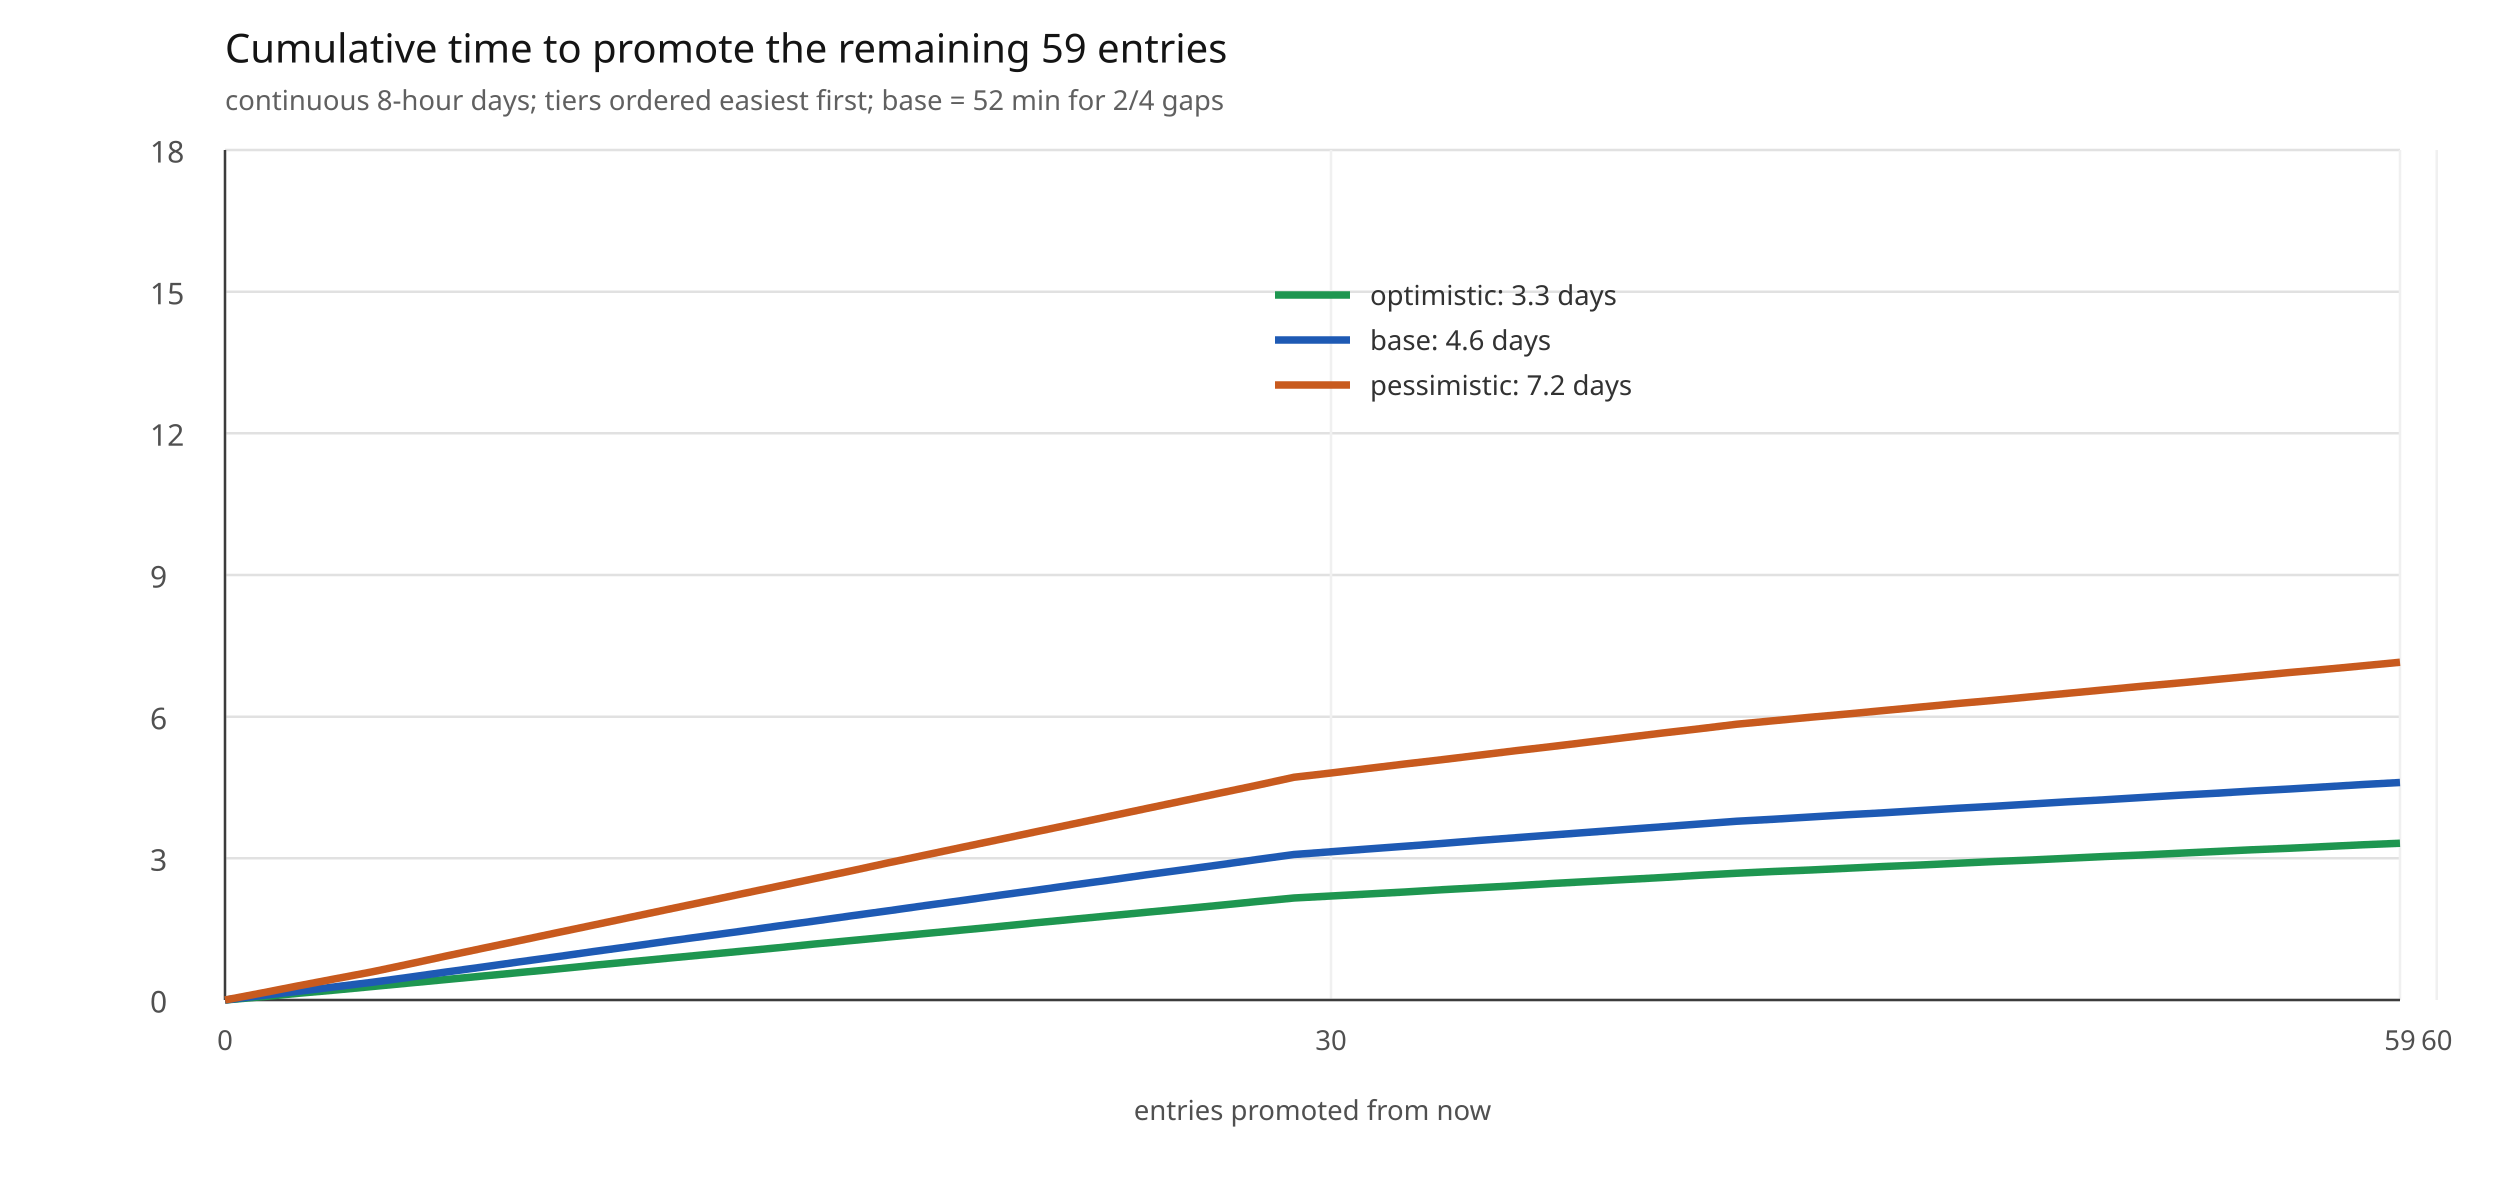
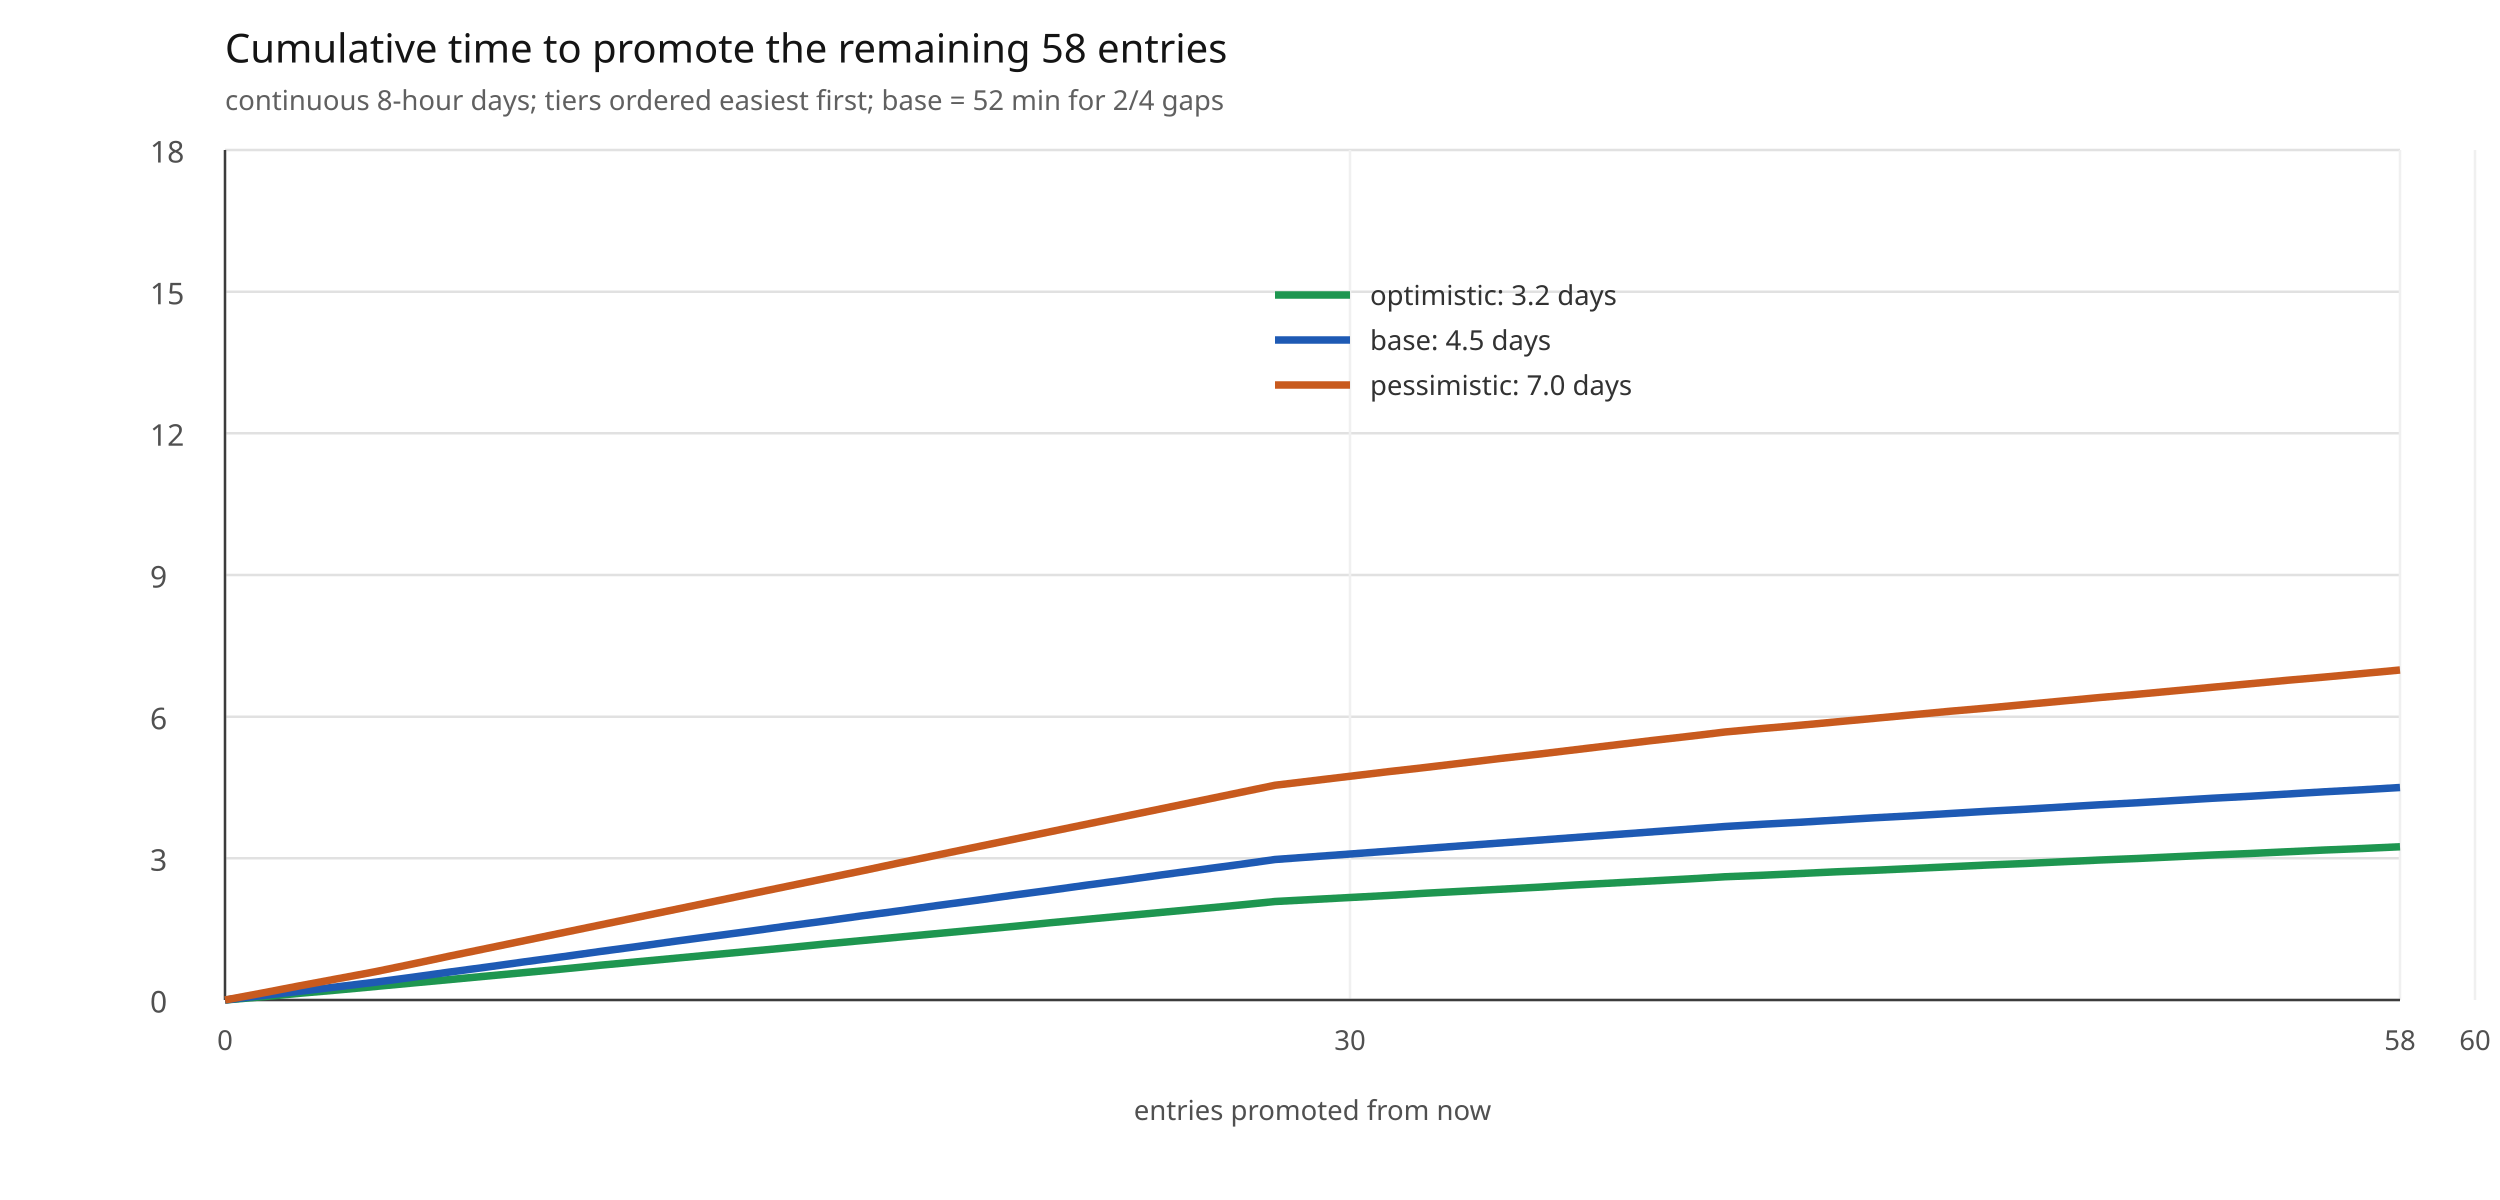
<svg xmlns="http://www.w3.org/2000/svg" width="1000" height="480" viewBox="0 0 1000 480">
  <rect width="100%" height="100%" fill="white" />
  <line x1="90" y1="400.0" x2="960" y2="400.0" stroke="#e1e1e1" />
  <text x="60" y="405.0" font-family="Verdana" font-size="12" fill="#505050">0</text>
  <line x1="90" y1="343.3" x2="960" y2="343.3" stroke="#e1e1e1" />
  <text x="60" y="348.3" font-family="Verdana" font-size="12" fill="#505050">3</text>
  <line x1="90" y1="286.7" x2="960" y2="286.7" stroke="#e1e1e1" />
  <text x="60" y="291.7" font-family="Verdana" font-size="12" fill="#505050">6</text>
  <line x1="90" y1="230.0" x2="960" y2="230.0" stroke="#e1e1e1" />
  <text x="60" y="235.0" font-family="Verdana" font-size="12" fill="#505050">9</text>
  <line x1="90" y1="173.3" x2="960" y2="173.3" stroke="#e1e1e1" />
  <text x="60" y="178.3" font-family="Verdana" font-size="12" fill="#505050">12</text>
  <line x1="90" y1="116.7" x2="960" y2="116.7" stroke="#e1e1e1" />
  <text x="60" y="121.7" font-family="Verdana" font-size="12" fill="#505050">15</text>
  <line x1="90" y1="60.0" x2="960" y2="60.0" stroke="#e1e1e1" />
  <text x="60" y="65.0" font-family="Verdana" font-size="12" fill="#505050">18</text>
  <line x1="90.0" y1="60" x2="90.0" y2="400" stroke="#f0f0f0" />
  <text x="90.0" y="420" text-anchor="middle" font-family="Verdana" font-size="11" fill="#505050">0</text>
-   <line x1="532.4" y1="60" x2="532.4" y2="400" stroke="#f0f0f0" />
-   <text x="532.4" y="420" text-anchor="middle" font-family="Verdana" font-size="11" fill="#505050">30</text>
-   <line x1="974.7" y1="60" x2="974.7" y2="400" stroke="#f0f0f0" />
-   <text x="974.7" y="420" text-anchor="middle" font-family="Verdana" font-size="11" fill="#505050">60</text>
-   <line x1="1417.1" y1="60" x2="1417.1" y2="400" stroke="#f0f0f0" />
-   <text x="1417.1" y="420" text-anchor="middle" font-family="Verdana" font-size="11" fill="#505050">90</text>
+   <line x1="540.0" y1="60" x2="540.0" y2="400" stroke="#f0f0f0" />
+   <text x="540.0" y="420" text-anchor="middle" font-family="Verdana" font-size="11" fill="#505050">30</text>
+   <line x1="990.0" y1="60" x2="990.0" y2="400" stroke="#f0f0f0" />
+   <text x="990.0" y="420" text-anchor="middle" font-family="Verdana" font-size="11" fill="#505050">60</text>
+   <line x1="1440.0" y1="60" x2="1440.0" y2="400" stroke="#f0f0f0" />
+   <text x="1440.0" y="420" text-anchor="middle" font-family="Verdana" font-size="11" fill="#505050">90</text>
  <line x1="960.0" y1="60" x2="960.0" y2="400" stroke="#f0f0f0" />
-   <text x="960.0" y="420" text-anchor="middle" font-family="Verdana" font-size="11" fill="#505050">59</text>
+   <text x="960.0" y="420" text-anchor="middle" font-family="Verdana" font-size="11" fill="#505050">58</text>
  <line x1="90" y1="60" x2="90" y2="400" stroke="#3c3c3c" />
  <line x1="90" y1="400" x2="960" y2="400" stroke="#3c3c3c" />
-   <polyline points="90.0,400.0 104.7,398.7 119.5,397.3 134.2,396.0 149.0,394.6 163.7,393.2 178.5,391.8 193.2,390.4 208.0,389.0 222.7,387.6 237.5,386.1 252.2,384.7 266.9,383.3 281.7,381.9 296.4,380.5 311.2,379.1 325.9,377.6 340.7,376.2 355.4,374.8 370.2,373.4 384.9,372.0 399.7,370.6 414.4,369.1 429.2,367.7 443.9,366.3 458.6,364.9 473.4,363.5 488.1,362.1 502.9,360.6 517.6,359.2 532.4,358.4 547.1,357.6 561.9,356.8 576.6,355.9 591.4,355.1 606.1,354.3 620.8,353.4 635.6,352.6 650.3,351.8 665.1,351.0 679.8,350.1 694.6,349.3 709.3,348.6 724.1,348.0 738.8,347.3 753.6,346.6 768.3,346.0 783.1,345.3 797.8,344.6 812.5,344.0 827.3,343.3 842.0,342.6 856.8,342.0 871.5,341.3 886.3,340.6 901.0,339.9 915.8,339.3 930.5,338.6 945.3,337.9 960.0,337.3" fill="none" stroke="#1e9650" stroke-width="3" />
+   <polyline points="90.0,400.0 105.0,398.7 120.0,397.3 135.0,396.0 150.0,394.6 165.0,393.2 180.0,391.8 195.0,390.4 210.0,389.0 225.0,387.6 240.0,386.1 255.0,384.7 270.0,383.3 285.0,381.9 300.0,380.5 315.0,379.1 330.0,377.6 345.0,376.2 360.0,374.8 375.0,373.4 390.0,372.0 405.0,370.6 420.0,369.1 435.0,367.7 450.0,366.3 465.0,364.9 480.0,363.5 495.0,362.1 510.0,360.6 525.0,359.8 540.0,359.0 555.0,358.2 570.0,357.3 585.0,356.5 600.0,355.7 615.0,354.9 630.0,354.0 645.0,353.2 660.0,352.4 675.0,351.6 690.0,350.7 705.0,350.1 720.0,349.4 735.0,348.7 750.0,348.1 765.0,347.4 780.0,346.7 795.0,346.0 810.0,345.4 825.0,344.7 840.0,344.0 855.0,343.4 870.0,342.7 885.0,342.0 900.0,341.4 915.0,340.7 930.0,340.0 945.0,339.4 960.0,338.7" fill="none" stroke="#1e9650" stroke-width="3" />
  <line x1="510" y1="118" x2="540" y2="118" stroke="#1e9650" stroke-width="3" />
-   <text x="548" y="122" font-family="Verdana" font-size="11" fill="#323232">optimistic: 3.3 days</text>
-   <polyline points="90.0,400.0 104.7,398.2 119.5,396.5 134.2,394.7 149.0,392.9 163.7,390.9 178.5,388.8 193.2,386.8 208.0,384.7 222.7,382.7 237.5,380.6 252.2,378.6 266.9,376.5 281.7,374.5 296.4,372.5 311.2,370.4 325.9,368.4 340.7,366.3 355.4,364.3 370.2,362.2 384.9,360.2 399.7,358.1 414.4,356.1 429.2,354.0 443.9,352.0 458.6,349.9 473.4,347.9 488.1,345.9 502.9,343.8 517.6,341.8 532.4,340.7 547.1,339.6 561.9,338.5 576.6,337.4 591.4,336.2 606.1,335.1 620.8,334.0 635.6,332.9 650.3,331.8 665.1,330.7 679.8,329.6 694.6,328.5 709.3,327.7 724.1,326.8 738.8,325.9 753.6,325.1 768.3,324.2 783.1,323.3 797.8,322.5 812.5,321.6 827.3,320.7 842.0,319.9 856.8,319.0 871.5,318.1 886.3,317.3 901.0,316.4 915.8,315.6 930.5,314.7 945.3,313.8 960.0,313.0" fill="none" stroke="#1e5ab4" stroke-width="3" />
+   <text x="548" y="122" font-family="Verdana" font-size="11" fill="#323232">optimistic: 3.2 days</text>
+   <polyline points="90.0,400.0 105.0,398.2 120.0,396.5 135.0,394.7 150.0,392.9 165.0,390.9 180.0,388.8 195.0,386.8 210.0,384.7 225.0,382.7 240.0,380.6 255.0,378.6 270.0,376.5 285.0,374.5 300.0,372.5 315.0,370.4 330.0,368.4 345.0,366.3 360.0,364.3 375.0,362.2 390.0,360.2 405.0,358.1 420.0,356.1 435.0,354.0 450.0,352.0 465.0,349.9 480.0,347.9 495.0,345.9 510.0,343.8 525.0,342.7 540.0,341.6 555.0,340.5 570.0,339.4 585.0,338.3 600.0,337.2 615.0,336.1 630.0,335.0 645.0,333.9 660.0,332.8 675.0,331.7 690.0,330.6 705.0,329.7 720.0,328.9 735.0,328.0 750.0,327.1 765.0,326.3 780.0,325.4 795.0,324.5 810.0,323.7 825.0,322.8 840.0,321.9 855.0,321.1 870.0,320.2 885.0,319.3 900.0,318.5 915.0,317.6 930.0,316.7 945.0,315.9 960.0,315.0" fill="none" stroke="#1e5ab4" stroke-width="3" />
  <line x1="510" y1="136" x2="540" y2="136" stroke="#1e5ab4" stroke-width="3" />
-   <text x="548" y="140" font-family="Verdana" font-size="11" fill="#323232">base: 4.6 days</text>
-   <polyline points="90.0,400.0 104.7,397.2 119.5,394.3 134.2,391.5 149.0,388.7 163.7,385.6 178.5,382.4 193.2,379.3 208.0,376.2 222.7,373.1 237.5,370.0 252.2,366.9 266.9,363.8 281.7,360.7 296.4,357.6 311.2,354.5 325.9,351.4 340.7,348.3 355.4,345.1 370.2,342.0 384.9,338.9 399.7,335.8 414.4,332.7 429.2,329.6 443.9,326.5 458.6,323.4 473.4,320.3 488.1,317.2 502.9,314.1 517.6,310.9 532.4,309.2 547.1,307.4 561.9,305.6 576.6,303.9 591.4,302.1 606.1,300.3 620.8,298.6 635.6,296.8 650.3,295.0 665.1,293.2 679.8,291.5 694.6,289.7 709.3,288.3 724.1,286.9 738.8,285.6 753.6,284.2 768.3,282.8 783.1,281.4 797.8,280.1 812.5,278.7 827.3,277.3 842.0,275.9 856.8,274.5 871.5,273.2 886.3,271.8 901.0,270.4 915.8,269.0 930.5,267.7 945.3,266.3 960.0,264.9" fill="none" stroke="#c85a1e" stroke-width="3" />
+   <text x="548" y="140" font-family="Verdana" font-size="11" fill="#323232">base: 4.5 days</text>
+   <polyline points="90.0,400.0 105.0,397.2 120.0,394.3 135.0,391.5 150.0,388.7 165.0,385.6 180.0,382.4 195.0,379.3 210.0,376.2 225.0,373.1 240.0,370.0 255.0,366.9 270.0,363.8 285.0,360.7 300.0,357.6 315.0,354.5 330.0,351.4 345.0,348.3 360.0,345.1 375.0,342.0 390.0,338.9 405.0,335.8 420.0,332.7 435.0,329.6 450.0,326.5 465.0,323.4 480.0,320.3 495.0,317.2 510.0,314.1 525.0,312.3 540.0,310.5 555.0,308.7 570.0,307.0 585.0,305.2 600.0,303.4 615.0,301.7 630.0,299.9 645.0,298.1 660.0,296.3 675.0,294.6 690.0,292.8 705.0,291.4 720.0,290.1 735.0,288.7 750.0,287.3 765.0,285.9 780.0,284.5 795.0,283.2 810.0,281.8 825.0,280.4 840.0,279.0 855.0,277.7 870.0,276.3 885.0,274.9 900.0,273.5 915.0,272.1 930.0,270.8 945.0,269.4 960.0,268.0" fill="none" stroke="#c85a1e" stroke-width="3" />
  <line x1="510" y1="154" x2="540" y2="154" stroke="#c85a1e" stroke-width="3" />
-   <text x="548" y="158" font-family="Verdana" font-size="11" fill="#323232">pessimistic: 7.2 days</text>
-   <text x="90" y="25" font-family="Verdana" font-size="16" fill="#141414">Cumulative time to promote the remaining 59 entries</text>
+   <text x="548" y="158" font-family="Verdana" font-size="11" fill="#323232">pessimistic: 7.0 days</text>
+   <text x="90" y="25" font-family="Verdana" font-size="16" fill="#141414">Cumulative time to promote the remaining 58 entries</text>
  <text x="90" y="44" font-family="Verdana" font-size="11" fill="#606060">continuous 8-hour days; tiers ordered easiest first; base = 52 min for 2/4 gaps</text>
  <text x="525.0" y="448" text-anchor="middle" font-family="Verdana" font-size="11" fill="#505050">entries promoted from now</text>
</svg>
